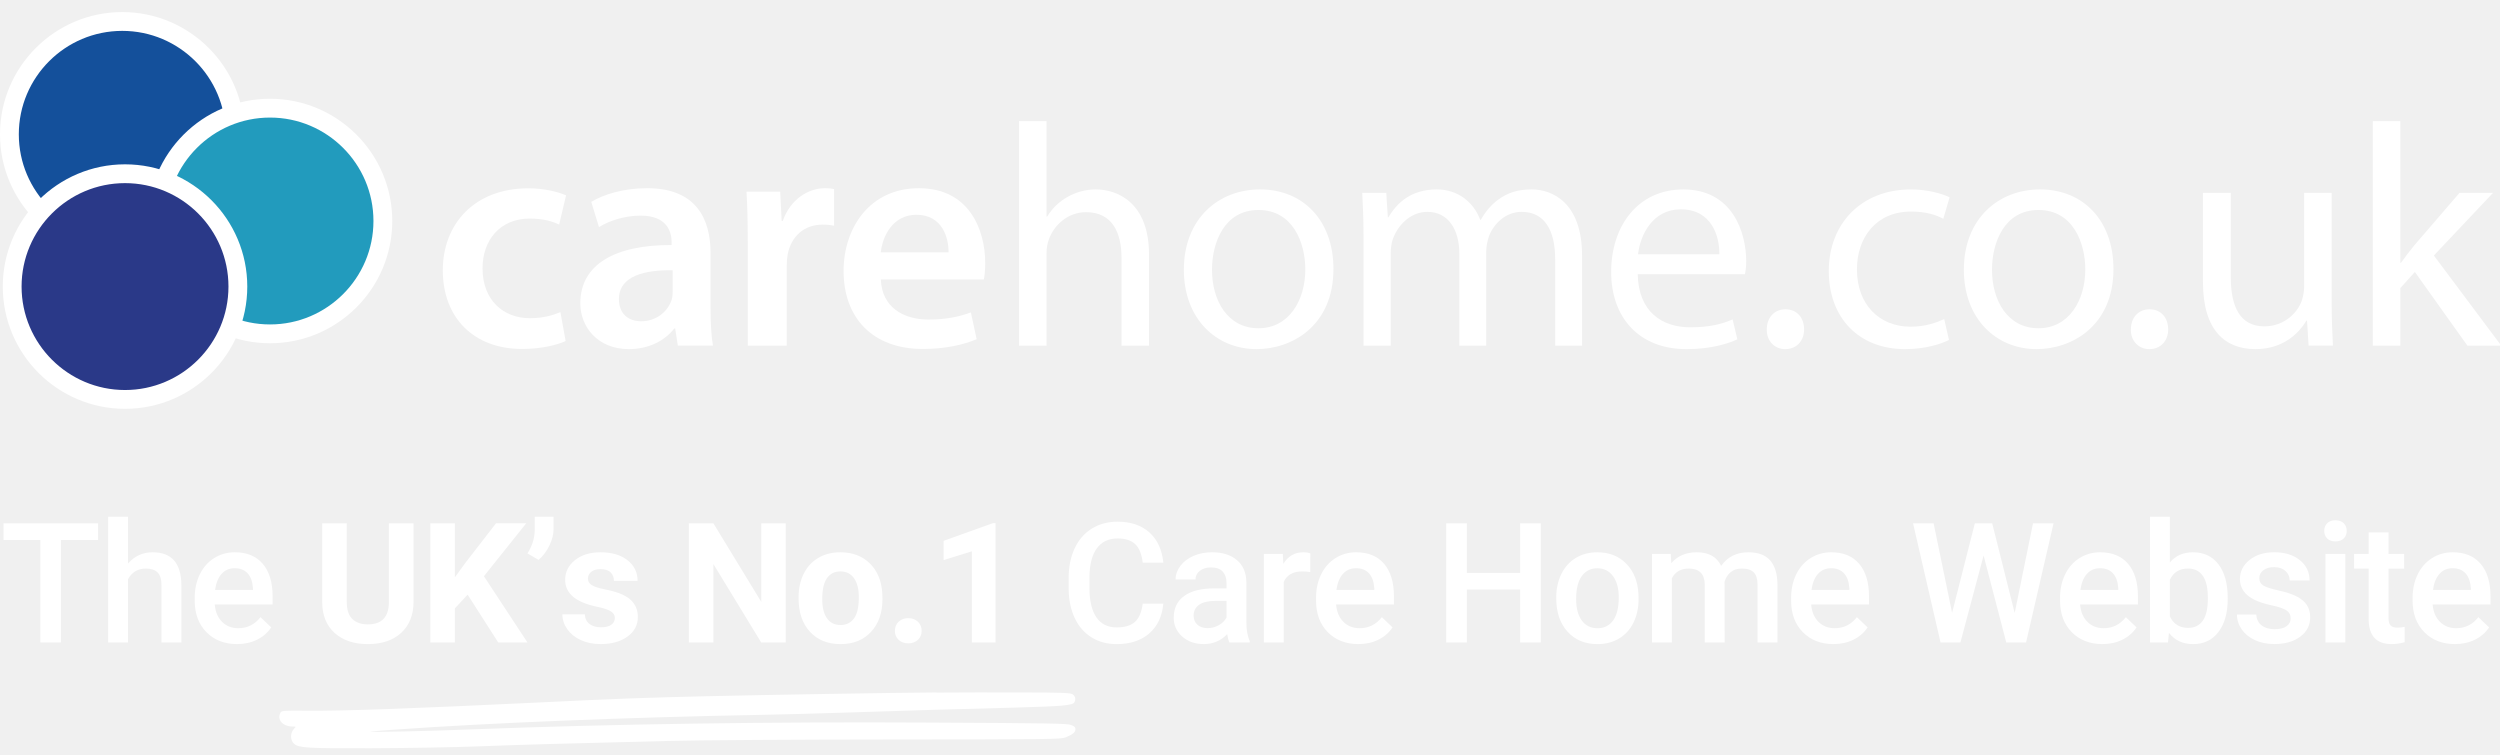
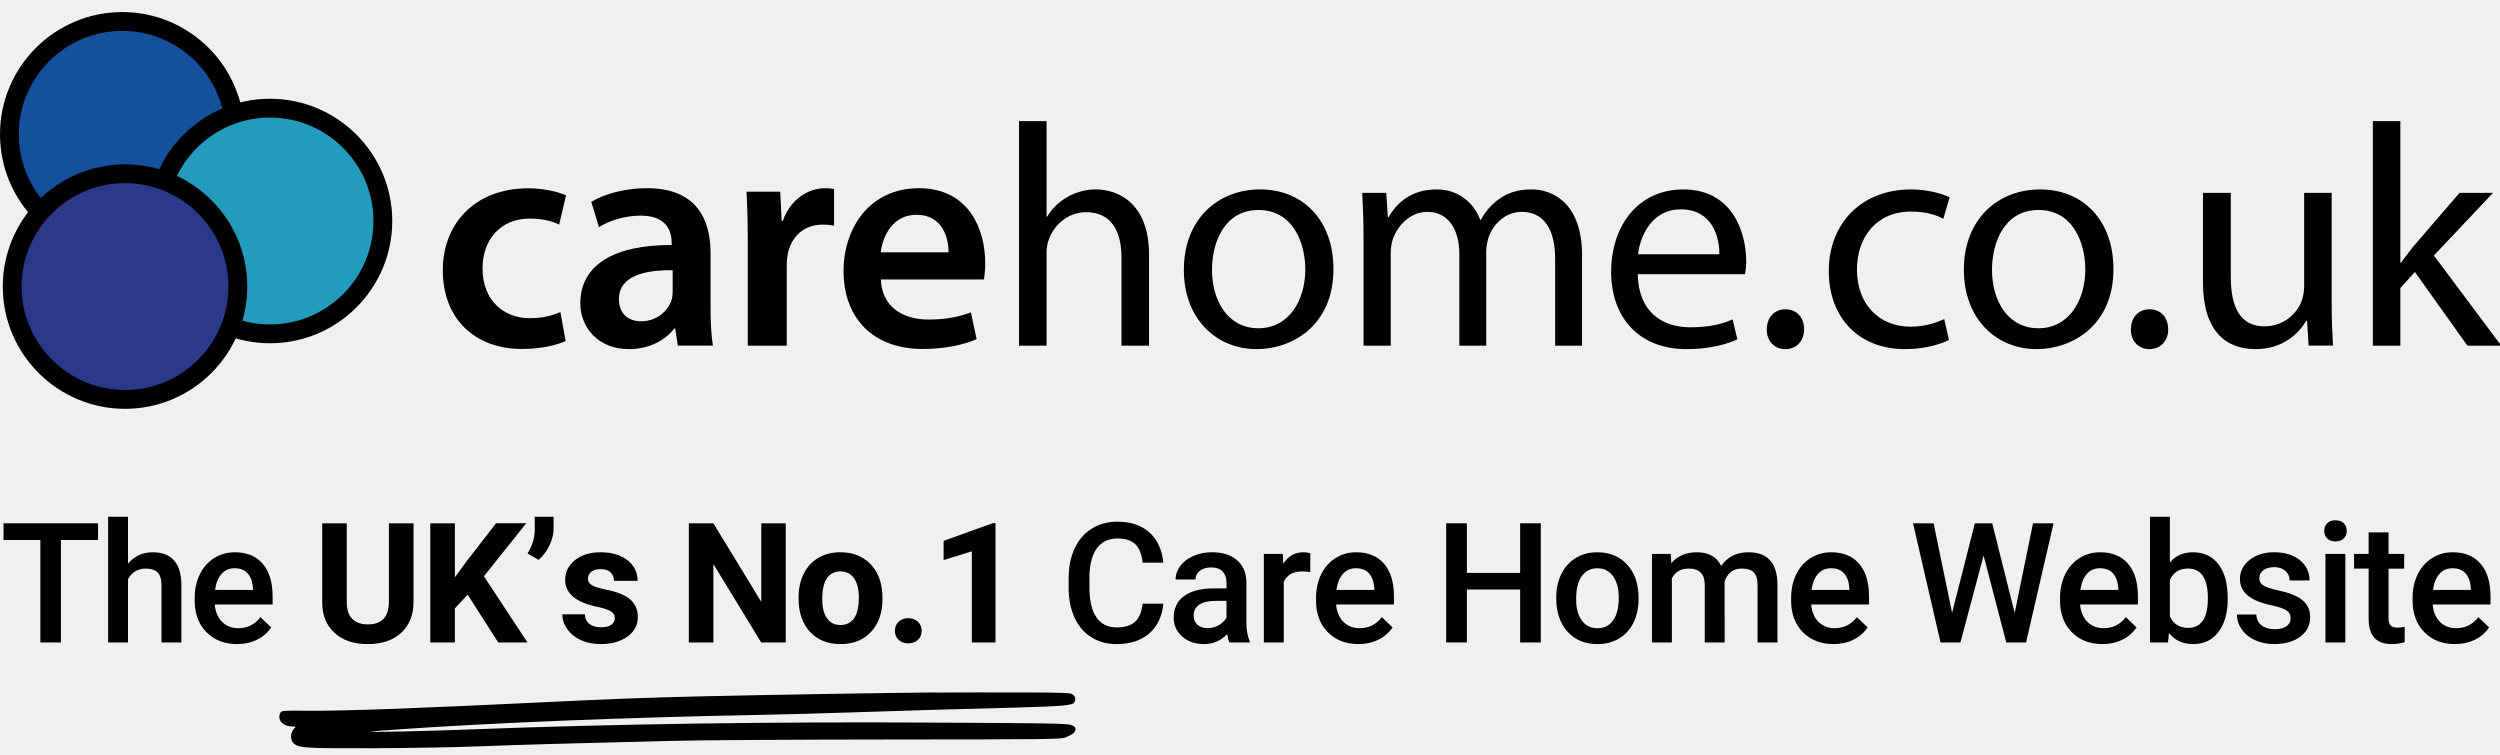
<svg xmlns="http://www.w3.org/2000/svg" id="Layer_1" viewBox="0 0 179 54">
  <defs>
-     <style>.cls-1{fill:#229bbd;}.cls-2{fill:#fff;}.cls-3{fill:#2a3988;}.cls-4{fill:#14509b;}</style>
+     <style>.cls-1{fill:#229bbd;}.cls-2{fill:#000;}.cls-3{fill:#2a3988;}.cls-4{fill:#14509b;}</style>
  </defs>
  <circle class="cls-4" cx="8.753" cy="9.617" r="8.08" />
  <path class="cls-2" d="M8.753,18.37C3.927,18.37,0,14.443,0,9.617S3.927.864,8.753.864c4.827,0,8.753,3.927,8.753,8.753s-3.927,8.753-8.753,8.753ZM8.753,2.211c-4.084,0-7.406,3.322-7.406,7.406s3.322,7.406,7.406,7.406,7.407-3.322,7.407-7.406-3.323-7.406-7.407-7.406Z" />
  <circle class="cls-1" cx="19.332" cy="15.824" r="8.08" />
  <path class="cls-2" d="M19.333,24.577c-4.826,0-8.753-3.927-8.753-8.753s3.927-8.753,8.753-8.753,8.753,3.927,8.753,8.753-3.927,8.753-8.753,8.753ZM19.333,8.418c-4.084,0-7.406,3.322-7.406,7.406s3.322,7.406,7.406,7.406,7.406-3.322,7.406-7.406-3.322-7.406-7.406-7.406Z" />
  <circle class="cls-3" cx="8.952" cy="20.519" r="8.08" />
  <path class="cls-2" d="M8.952,29.272C4.125,29.272.199,25.345.199,20.519c0-4.826,3.927-8.753,8.753-8.753,4.826,0,8.753,3.927,8.753,8.753,0,4.827-3.927,8.753-8.753,8.753ZM8.952,13.112c-4.084,0-7.407,3.322-7.407,7.406s3.323,7.407,7.407,7.407,7.406-3.323,7.406-7.407-3.322-7.406-7.406-7.406Z" />
  <path class="cls-2" d="M40.5,24.417c-.577.273-1.728.569-3.112.569-3.456,0-5.683-2.217-5.683-5.638,0-3.301,2.255-5.866,6.133-5.866,1.03,0,2.055.225,2.692.503l-.495,2.096c-.448-.219-1.116-.431-2.108-.431-2.126,0-3.385,1.554-3.376,3.575,0,2.261,1.485,3.558,3.385,3.558.955,0,1.645-.207,2.189-.435l.375,2.07Z" />
  <path class="cls-2" d="M48.533,24.748l-.191-1.228h-.067c-.668.87-1.822,1.477-3.249,1.477-2.237,0-3.476-1.598-3.476-3.279,0-2.782,2.479-4.19,6.539-4.174v-.183c0-.724-.287-1.929-2.238-1.922-1.08,0-2.212.348-2.964.823l-.552-1.809c.833-.506,2.26-.979,3.996-.979,3.536,0,4.545,2.229,4.545,4.648v3.969c0,1.002.05,1.975.171,2.656h-2.515ZM48.163,19.349c-1.967-.026-3.848.389-3.848,2.067,0,1.079.708,1.587,1.589,1.587,1.113,0,1.914-.718,2.182-1.525.06-.193.078-.413.078-.606v-1.523Z" />
  <path class="cls-2" d="M53.539,17.269c0-1.477-.031-2.562-.09-3.544h2.414l.104,2.095h.079c.543-1.553,1.828-2.344,3.018-2.344.272,0,.431.011.654.061v2.625c-.238-.05-.481-.079-.817-.079-1.328,0-2.25.846-2.499,2.109-.047.247-.071.541-.071.84v5.717h-2.79v-7.479Z" />
  <path class="cls-2" d="M63.068,20.008c.074,1.998,1.62,2.871,3.405,2.871,1.282,0,2.2-.201,3.042-.511l.413,1.918c-.944.4-2.252.7-3.853.7-3.579,0-5.675-2.211-5.675-5.589,0-3.042,1.846-5.921,5.391-5.921,3.583,0,4.75,2.946,4.75,5.362,0,.518-.045.933-.099,1.17h-7.374ZM67.916,18.065c.012-1.021-.432-2.687-2.299-2.687-1.715,0-2.429,1.559-2.553,2.687h4.853Z" />
  <path class="cls-2" d="M72.964,8.671h1.97v6.838h.045c.339-.566.838-1.064,1.449-1.404.589-.34,1.291-.543,2.038-.543,1.472,0,3.804.883,3.804,4.665v6.521h-1.97v-6.295c0-1.789-.657-3.261-2.536-3.261-1.313,0-2.31.928-2.672,1.97-.113.317-.159.612-.159.974v6.612h-1.97V8.671Z" />
  <path class="cls-2" d="M95.474,19.268c0,4.053-2.966,5.729-5.502,5.729-2.876,0-5.208-2.151-5.208-5.684,0-3.668,2.491-5.751,5.458-5.751,3.057,0,5.253,2.196,5.253,5.706ZM86.779,19.314c0,2.196,1.109,4.189,3.329,4.189,2.174,0,3.352-1.993,3.352-4.211,0-1.902-.884-4.257-3.352-4.257-2.446,0-3.329,2.333-3.329,4.28Z" />
  <path class="cls-2" d="M97.627,16.755c0-1.132-.046-2.061-.091-2.944h1.721l.113,1.744h.045c.612-1.042,1.631-1.993,3.465-1.993,1.495,0,2.627.906,3.103,2.174h.045c.34-.611.771-1.087,1.223-1.427.68-.498,1.382-.747,2.423-.747,1.449,0,3.601.928,3.601,4.732v6.454h-1.925v-6.182c0-2.129-.792-3.397-2.4-3.397-1.132,0-2.015.838-2.354,1.789-.091.294-.182.657-.182,1.019v6.771h-1.925v-6.567c0-1.744-.792-3.012-2.286-3.012-1.246,0-2.151.997-2.491,1.993-.091.294-.136.657-.136.974v6.612h-1.947v-7.993Z" />
  <path class="cls-2" d="M117.262,19.631c.045,2.695,1.743,3.804,3.759,3.804,1.427,0,2.31-.249,3.034-.566l.34,1.427c-.68.317-1.902.702-3.646.702-3.374,0-5.39-2.242-5.39-5.525,0-3.329,1.947-5.91,5.163-5.91,3.555,0,4.506,3.125,4.506,5.14,0,.408-.045.725-.091.928h-7.676ZM123.104,18.204c.022-1.246-.521-3.216-2.763-3.216-2.015,0-2.898,1.834-3.057,3.216h5.819Z" />
  <path class="cls-2" d="M126.502,23.594c0-.86.543-1.449,1.336-1.449.815,0,1.336.589,1.336,1.449,0,.792-.521,1.404-1.358,1.404-.771,0-1.336-.611-1.313-1.404Z" />
  <path class="cls-2" d="M139.545,24.341c-.521.272-1.675.657-3.147.657-3.306,0-5.457-2.242-5.457-5.593,0-3.374,2.31-5.842,5.888-5.842,1.154,0,2.219.294,2.763.566l-.453,1.54c-.476-.272-1.223-.521-2.31-.521-2.514,0-3.872,1.879-3.872,4.144,0,2.536,1.63,4.098,3.826,4.098,1.11,0,1.857-.294,2.424-.543l.339,1.494Z" />
  <path class="cls-2" d="M151.323,19.268c0,4.053-2.967,5.729-5.503,5.729-2.876,0-5.208-2.151-5.208-5.684,0-3.668,2.491-5.751,5.457-5.751,3.058,0,5.254,2.196,5.254,5.706ZM142.627,19.314c0,2.196,1.109,4.189,3.328,4.189,2.174,0,3.352-1.993,3.352-4.211,0-1.902-.883-4.257-3.352-4.257-2.445,0-3.328,2.333-3.328,4.28Z" />
  <path class="cls-2" d="M152.57,23.594c0-.86.543-1.449,1.336-1.449.814,0,1.336.589,1.336,1.449,0,.792-.521,1.404-1.358,1.404-.771,0-1.337-.611-1.313-1.404Z" />
  <path class="cls-2" d="M165.296,24.748l-.113-1.789h-.046c-.498.838-1.607,2.038-3.646,2.038-2.128,0-3.759-1.291-3.759-4.8v-6.386h1.993v6.046c0,2.128.679,3.51,2.4,3.51,1.449,0,2.377-.996,2.672-1.812.113-.317.181-.702.181-1.042v-6.703h1.97v7.948c0,1.155.046,2.105.091,2.989h-1.743Z" />
  <path class="cls-2" d="M171.865,18.816h.045c.272-.385.635-.861.951-1.246l3.238-3.759h2.4l-4.234,4.483,4.823,6.454h-2.423l-3.759-5.276-1.042,1.155v4.121h-1.97V8.671h1.97v10.145Z" />
  <path class="cls-2" d="M67.042,49.579c-3.315.024-12.043.17-16.547.273-4.221.099-6.613.184-11.858.443-9.027.433-14.051.617-16.664.593-1.685-.014-1.807-.009-1.889.137-.275.499.152.989.871.994.245,0,.245.009.109.146-.299.306-.299.843,0,1.093.338.297.969.33,5.56.316,2.447-.009,5.919-.066,7.721-.137,3.168-.122,5.43-.184,13.513-.386,2.12-.057,9.169-.099,15.935-.104,11.509-.009,12.152-.014,12.503-.151.504-.202.705-.363.705-.584,0-.146-.054-.202-.318-.306-.275-.104-1.538-.127-10.064-.169-11.553-.066-22.804.104-32.672.48-3.206.127-7.52.226-7.416.169.035-.014.865-.089,1.84-.151,6.741-.48,16.645-.876,26.078-1.05,1.396-.024,4.088-.099,5.977-.16,1.889-.066,4.768-.151,6.404-.202,1.636-.047,4.284-.123,5.884-.16,3.388-.094,4.093-.16,4.21-.377.122-.217.074-.452-.136-.579-.152-.099-.759-.123-3.647-.127-1.905-.009-4.646,0-6.099.01" />
  <path class="cls-2" d="M.253,38.664v-1.195h6.768v1.195h-2.66v7.336h-1.471v-7.336H.253Z" />
  <path class="cls-2" d="M7.741,37h1.424v3.352c.465-.539,1.053-.809,1.764-.809,1.352,0,2.037.771,2.057,2.314v4.143h-1.424v-4.09c0-.438-.095-.747-.284-.929s-.468-.272-.835-.272c-.57,0-.996.254-1.277.762v4.529h-1.424v-9Z" />
  <path class="cls-2" d="M13.941,42.994v-.176c0-.633.122-1.198.366-1.696s.587-.886,1.028-1.163.934-.416,1.477-.416c.863,0,1.53.275,2.001.826s.706,1.33.706,2.338v.574h-4.143c.043.523.218.938.524,1.242s.692.457,1.157.457c.652,0,1.184-.264,1.594-.791l.768.732c-.254.379-.593.673-1.017.882s-.899.313-1.427.313c-.902,0-1.634-.284-2.194-.853s-.841-1.325-.841-2.271ZM15.4,42.238h2.713v-.105c-.031-.477-.158-.837-.381-1.081s-.531-.366-.926-.366c-.391,0-.706.137-.946.41s-.394.654-.46,1.143Z" />
  <path class="cls-2" d="M23.07,37.469h1.758v5.631c0,.559.134.966.401,1.222s.638.384,1.11.384c.988,0,1.49-.52,1.506-1.559v-5.678h1.764v5.619c0,.934-.292,1.672-.876,2.215s-1.382.814-2.394.814c-.996,0-1.787-.264-2.373-.791s-.885-1.252-.896-2.174v-5.684Z" />
  <path class="cls-2" d="M30.81,46v-8.531h1.758v3.867l.773-1.061,2.174-2.807h2.162l-3.029,3.791,3.117,4.74h-2.092l-2.191-3.422-.914.984v2.438h-1.758Z" />
  <path class="cls-2" d="M38.562,40.088l-.797-.463c.336-.527.51-1.072.521-1.635v-.99h1.348v.908c0,.352-.098.732-.293,1.143s-.455.756-.779,1.037Z" />
  <path class="cls-2" d="M40.267,43.984h1.605c.016.301.127.531.334.691s.484.24.832.24c.324,0,.569-.062.735-.185s.249-.284.249-.483c0-.207-.103-.37-.308-.489s-.534-.226-.987-.319c-1.508-.316-2.262-.957-2.262-1.922,0-.562.233-1.032.7-1.409s1.077-.565,1.831-.565c.805,0,1.448.189,1.931.568s.724.871.724,1.477h-1.693c0-.242-.078-.442-.234-.601s-.4-.237-.732-.237c-.285,0-.506.064-.662.193s-.234.293-.234.492c0,.188.089.339.267.454s.478.215.899.299.777.179,1.066.284c.895.328,1.342.896,1.342,1.705,0,.578-.248,1.046-.744,1.403s-1.137.536-1.922.536c-.531,0-1.003-.095-1.415-.284s-.735-.449-.97-.779-.352-.687-.352-1.069Z" />
  <path class="cls-2" d="M51.079,37.469l3.428,5.625v-5.625h1.752v8.531h-1.758l-3.422-5.613v5.613h-1.758v-8.531h1.758Z" />
  <path class="cls-2" d="M57.178,42.848v-.076c0-.629.121-1.189.363-1.682s.591-.873,1.046-1.143.983-.404,1.585-.404c.855,0,1.554.262,2.095.785s.843,1.234.905,2.133l.012.434c0,.973-.271,1.753-.814,2.341s-1.271.882-2.186.882-1.644-.293-2.188-.879-.817-1.383-.817-2.391ZM59.212,44.271c.227.32.551.48.973.48.41,0,.73-.157.961-.472s.346-.817.346-1.509c0-.59-.115-1.047-.346-1.371s-.555-.486-.973-.486c-.414,0-.734.161-.961.483s-.34.821-.34,1.497c0,.602.113,1.061.34,1.377Z" />
  <path class="cls-2" d="M64.075,45.168c0-.27.091-.488.272-.656s.409-.252.683-.252c.277,0,.507.084.688.252s.272.387.272.656c0,.266-.09.481-.27.647s-.41.249-.691.249c-.277,0-.506-.083-.686-.249s-.27-.382-.27-.647Z" />
  <path class="cls-2" d="M71.277,46h-1.693v-6.527l-2.021.627v-1.377l3.533-1.266h.182v8.543Z" />
  <path class="cls-2" d="M76.515,41.395c0-.805.143-1.514.428-2.127s.694-1.086,1.228-1.418,1.149-.498,1.849-.498c.941,0,1.699.256,2.273.768s.908,1.234,1.002,2.168h-1.477c-.07-.613-.249-1.056-.536-1.327s-.708-.407-1.263-.407c-.645,0-1.14.235-1.485.706s-.522,1.161-.53,2.071v.756c0,.922.165,1.625.495,2.109s.813.727,1.45.727c.582,0,1.02-.131,1.312-.393s.479-.697.557-1.307h1.477c-.086.91-.422,1.62-1.008,2.13s-1.365.765-2.338.765c-.68,0-1.278-.161-1.796-.483s-.917-.78-1.198-1.374-.428-1.283-.439-2.068v-.797Z" />
  <path class="cls-2" d="M84.039,44.225c0-.676.251-1.194.753-1.556s1.22-.542,2.153-.542h.873v-.416c0-.328-.092-.591-.275-.788s-.463-.296-.838-.296c-.324,0-.59.081-.797.243s-.311.368-.311.618h-1.424c0-.348.115-.673.346-.976s.544-.54.94-.712.839-.258,1.327-.258c.742,0,1.334.187,1.775.56s.668.897.68,1.573v2.859c0,.57.08,1.025.24,1.365v.1h-1.453c-.062-.121-.117-.318-.164-.592-.453.473-1.008.709-1.664.709-.637,0-1.156-.182-1.559-.545s-.604-.812-.604-1.348ZM85.463,44.078c0,.273.091.491.272.653s.425.243.729.243c.281,0,.546-.068.794-.205s.435-.32.56-.551v-1.195h-.768c-.527,0-.924.092-1.189.275s-.398.443-.398.779Z" />
  <path class="cls-2" d="M91.85,39.66l.035.709c.344-.551.82-.826,1.43-.826.203,0,.371.027.504.082l-.006,1.336c-.188-.031-.381-.047-.58-.047-.652,0-1.092.25-1.318.75v4.336h-1.424v-6.34h1.359Z" />
  <path class="cls-2" d="M94.229,42.994v-.176c0-.633.122-1.198.366-1.696s.587-.886,1.028-1.163.934-.416,1.477-.416c.863,0,1.53.275,2.001.826s.706,1.33.706,2.338v.574h-4.143c.043.523.218.938.524,1.242s.692.457,1.157.457c.652,0,1.184-.264,1.594-.791l.768.732c-.254.379-.593.673-1.017.882s-.899.313-1.427.313c-.902,0-1.634-.284-2.194-.853s-.841-1.325-.841-2.271ZM95.688,42.238h2.713v-.105c-.031-.477-.158-.837-.381-1.081s-.531-.366-.926-.366c-.391,0-.706.137-.946.41s-.394.654-.46,1.143Z" />
  <path class="cls-2" d="M103.547,46v-8.531h1.482v3.551h3.814v-3.551h1.477v8.531h-1.477v-3.791h-3.814v3.791h-1.482Z" />
  <path class="cls-2" d="M111.427,42.842v-.07c0-.621.123-1.181.369-1.679s.592-.881,1.037-1.148.957-.401,1.535-.401c.855,0,1.55.275,2.083.826s.821,1.281.864,2.191l.006.334c0,.625-.12,1.184-.36,1.676s-.584.873-1.031,1.143-.964.404-1.55.404c-.895,0-1.61-.298-2.147-.894s-.806-1.39-.806-2.382ZM112.851,42.895c0,.652.135,1.163.404,1.532s.645.554,1.125.554.854-.188,1.122-.562.401-.924.401-1.646c0-.641-.138-1.148-.413-1.523s-.649-.562-1.122-.562c-.465,0-.834.185-1.107.554s-.41.921-.41,1.655Z" />
  <path class="cls-2" d="M119.625,39.66l.041.662c.445-.52,1.055-.779,1.828-.779.848,0,1.428.324,1.74.973.461-.648,1.109-.973,1.945-.973.699,0,1.22.193,1.562.58s.517.957.524,1.711v4.166h-1.424v-4.125c0-.402-.088-.697-.264-.885s-.467-.281-.873-.281c-.324,0-.589.087-.794.261s-.349.401-.431.683l.006,4.348h-1.424v-4.172c-.02-.746-.4-1.119-1.143-1.119-.57,0-.975.232-1.213.697v4.594h-1.424v-6.34h1.342Z" />
  <path class="cls-2" d="M128.244,42.994v-.176c0-.633.122-1.198.366-1.696s.587-.886,1.028-1.163.934-.416,1.477-.416c.863,0,1.53.275,2.001.826s.706,1.33.706,2.338v.574h-4.143c.043.523.218.938.524,1.242s.692.457,1.157.457c.652,0,1.184-.264,1.594-.791l.768.732c-.254.379-.593.673-1.017.882s-.899.313-1.427.313c-.902,0-1.634-.284-2.194-.853s-.841-1.325-.841-2.271ZM129.703,42.238h2.713v-.105c-.031-.477-.158-.837-.381-1.081s-.531-.366-.926-.366c-.391,0-.706.137-.946.41s-.394.654-.46,1.143Z" />
  <path class="cls-2" d="M136.975,37.469h1.471l1.324,6.41,1.629-6.41h1.242l1.611,6.422,1.312-6.422h1.471l-1.969,8.531h-1.418l-1.623-6.229-1.658,6.229h-1.424l-1.969-8.531Z" />
  <path class="cls-2" d="M147.499,42.994v-.176c0-.633.122-1.198.366-1.696s.587-.886,1.028-1.163.934-.416,1.477-.416c.863,0,1.53.275,2.001.826s.706,1.33.706,2.338v.574h-4.143c.043.523.218.938.524,1.242s.692.457,1.157.457c.652,0,1.184-.264,1.594-.791l.768.732c-.254.379-.593.673-1.017.882s-.899.313-1.427.313c-.902,0-1.634-.284-2.194-.853s-.841-1.325-.841-2.271ZM148.958,42.238h2.713v-.105c-.031-.477-.158-.837-.381-1.081s-.531-.366-.926-.366c-.391,0-.706.137-.946.41s-.394.654-.46,1.143Z" />
  <path class="cls-2" d="M153.938,37h1.424v3.27c.41-.484.963-.727,1.658-.727.773,0,1.381.287,1.822.861s.662,1.377.662,2.408v.082c0,.984-.22,1.768-.659,2.35s-1.044.873-1.813.873c-.742,0-1.32-.268-1.734-.803l-.07.686h-1.289v-9ZM156.675,44.957c.445,0,.789-.166,1.031-.498s.367-.834.375-1.506v-.182c0-.688-.121-1.203-.363-1.547s-.594-.516-1.055-.516c-.617,0-1.051.27-1.301.809v2.613c.254.551.691.826,1.312.826Z" />
  <path class="cls-2" d="M161.55,44.002c.02.336.146.595.381.776s.545.272.932.272c.375,0,.66-.071.855-.214s.293-.329.293-.56c0-.254-.104-.447-.313-.58s-.556-.25-1.04-.352-.889-.23-1.213-.387c-.711-.344-1.066-.842-1.066-1.494,0-.547.23-1.004.691-1.371s1.047-.551,1.758-.551c.758,0,1.37.188,1.837.562s.7.861.7,1.459h-1.424c0-.273-.102-.501-.305-.683s-.473-.272-.809-.272c-.312,0-.567.072-.765.217s-.296.338-.296.58c0,.219.092.389.275.51s.555.243,1.113.366.997.27,1.315.439.555.374.709.612.231.527.231.867c0,.57-.236,1.032-.709,1.386s-1.092.53-1.857.53c-.52,0-.982-.094-1.389-.281s-.723-.445-.949-.773-.34-.682-.34-1.061h1.383Z" />
  <path class="cls-2" d="M166.414,38.014c0-.219.069-.4.208-.545s.337-.217.595-.217.457.072.598.217.211.326.211.545c0,.215-.07.394-.211.536s-.34.214-.598.214-.456-.071-.595-.214-.208-.321-.208-.536ZM167.926,39.66v6.34h-1.424v-6.34h1.424Z" />
  <path class="cls-2" d="M168.552,39.66h1.043v-1.541h1.424v1.541h1.119v1.055h-1.119v3.539c0,.242.048.417.144.524s.267.161.513.161c.164,0,.33-.02.498-.059v1.102c-.324.09-.637.135-.938.135-1.094,0-1.641-.604-1.641-1.811v-3.592h-1.043v-1.055Z" />
  <path class="cls-2" d="M172.742,42.994v-.176c0-.633.122-1.198.366-1.696s.587-.886,1.028-1.163.934-.416,1.477-.416c.863,0,1.53.275,2.001.826s.706,1.33.706,2.338v.574h-4.143c.043.523.218.938.524,1.242s.692.457,1.157.457c.652,0,1.184-.264,1.594-.791l.768.732c-.254.379-.593.673-1.017.882s-.899.313-1.427.313c-.902,0-1.634-.284-2.194-.853s-.841-1.325-.841-2.271ZM174.201,42.238h2.713v-.105c-.031-.477-.158-.837-.381-1.081s-.531-.366-.926-.366c-.391,0-.706.137-.946.41s-.394.654-.46,1.143Z" />
</svg>
